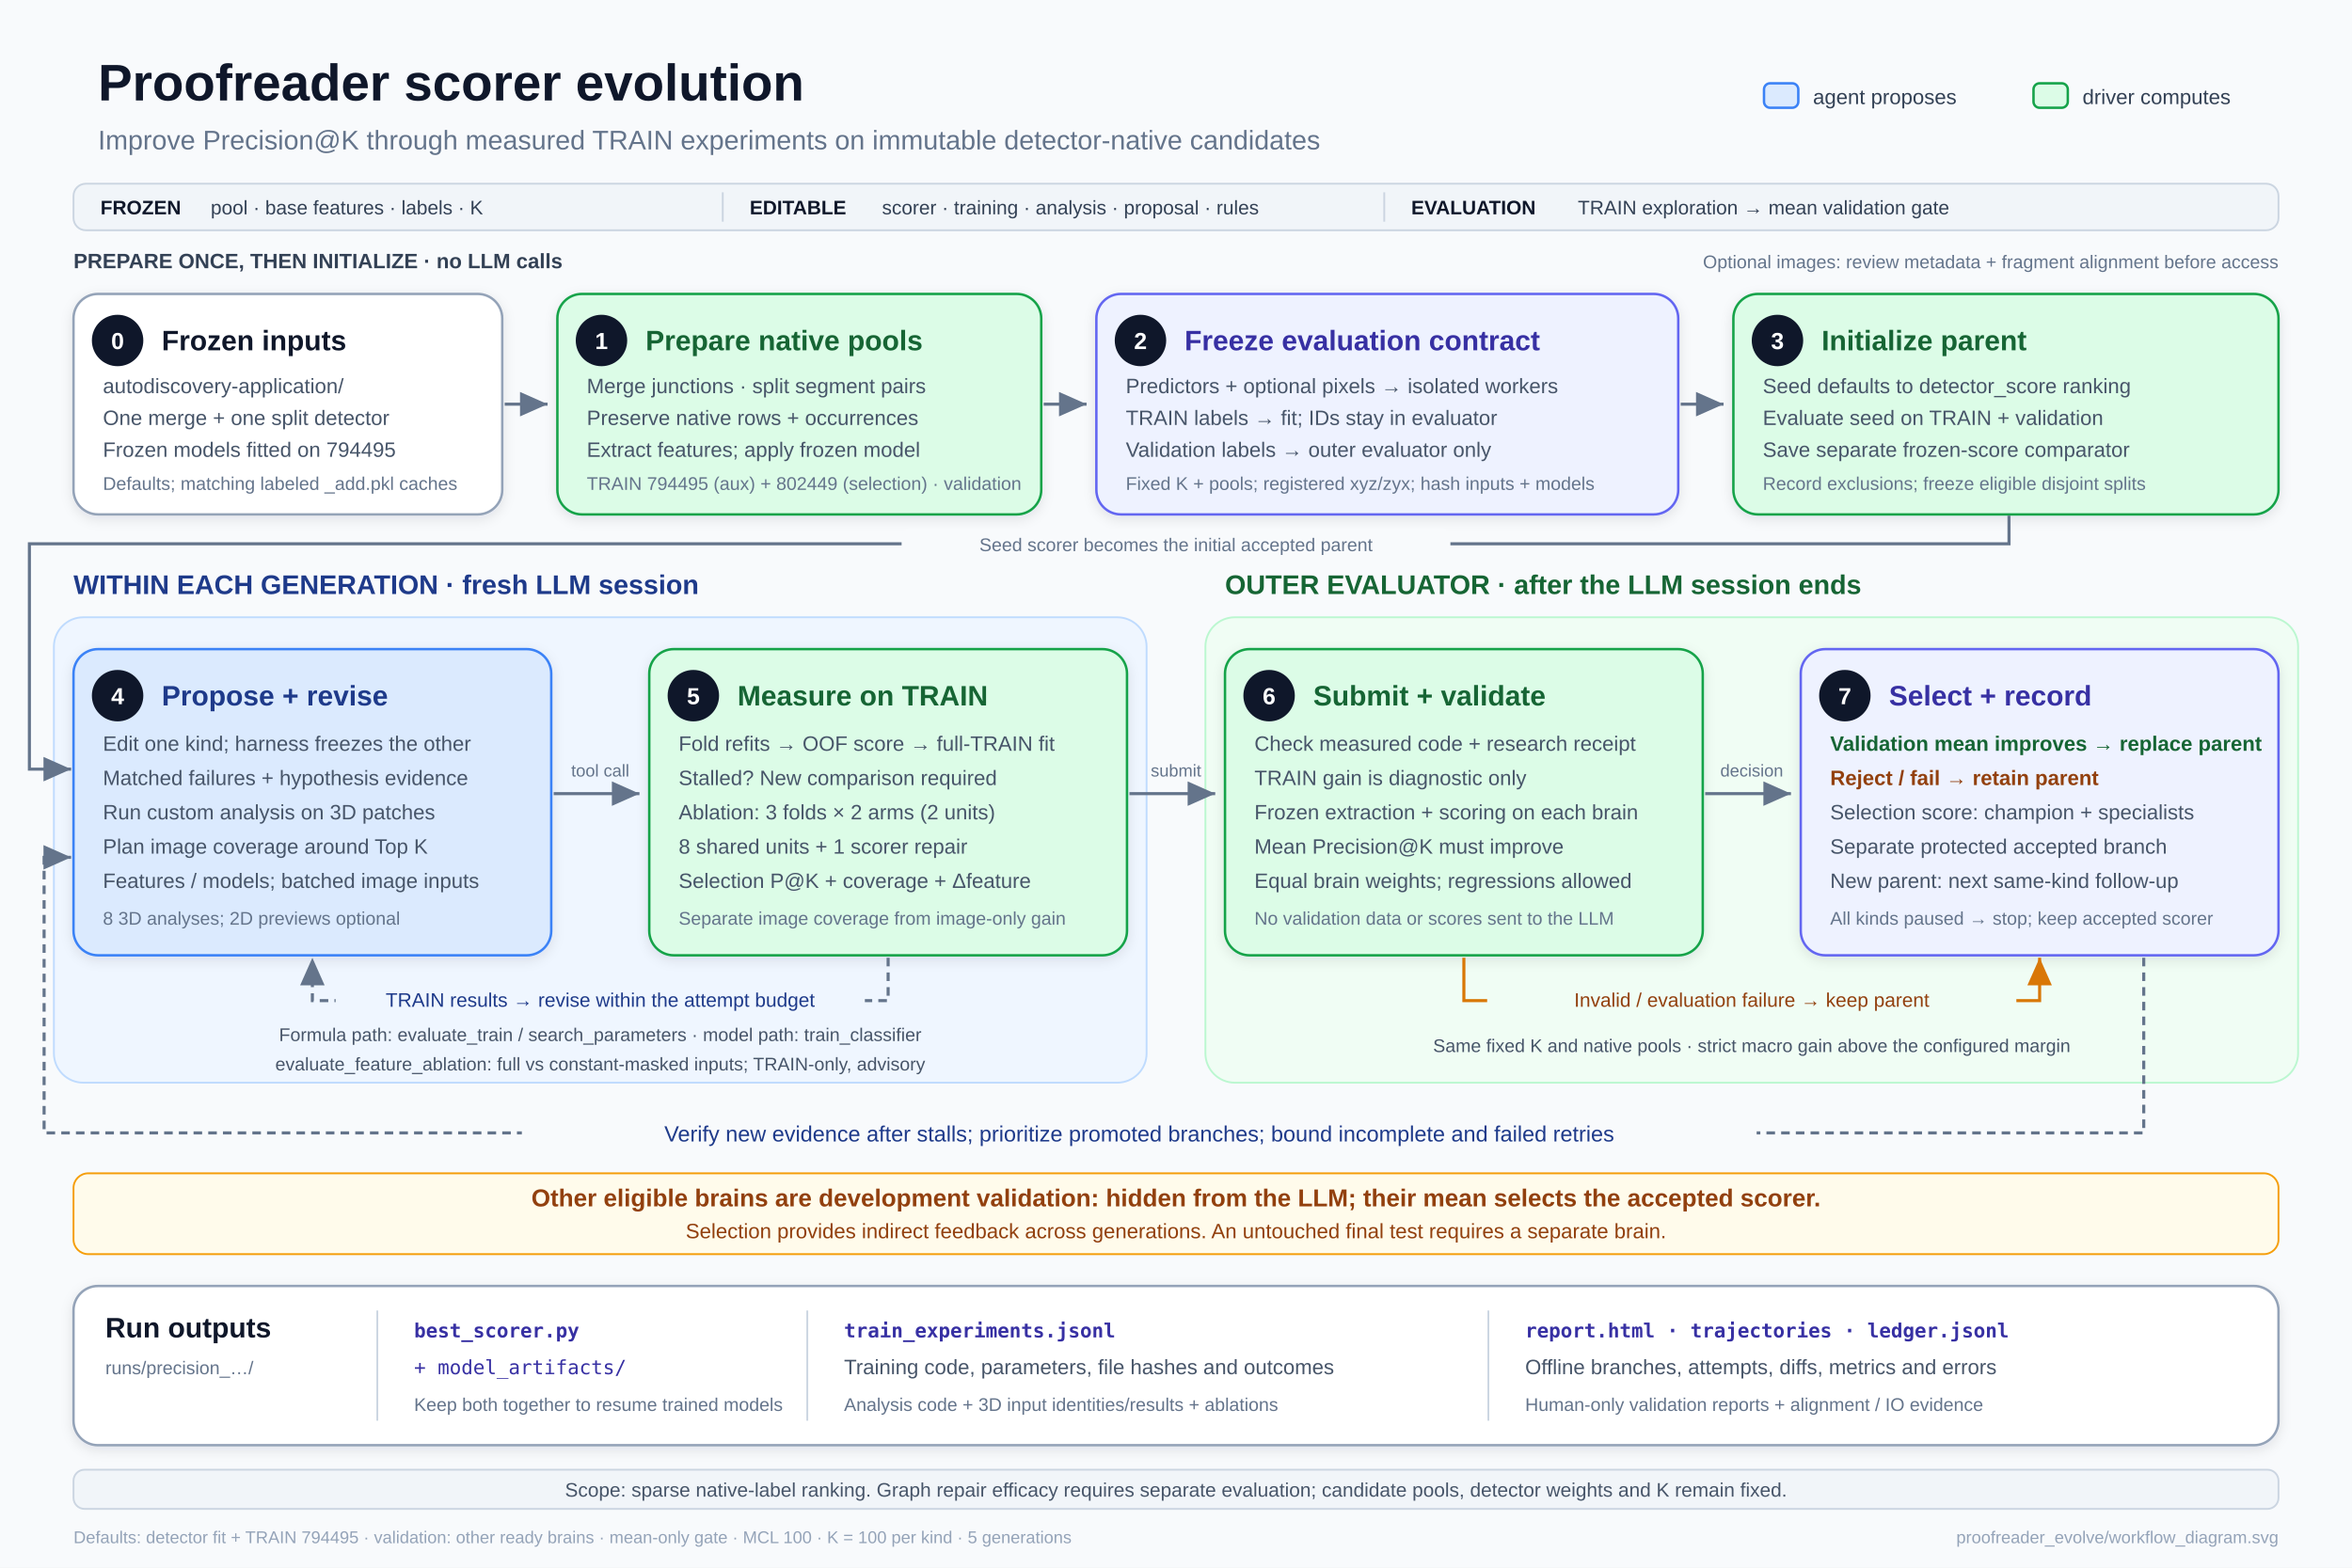
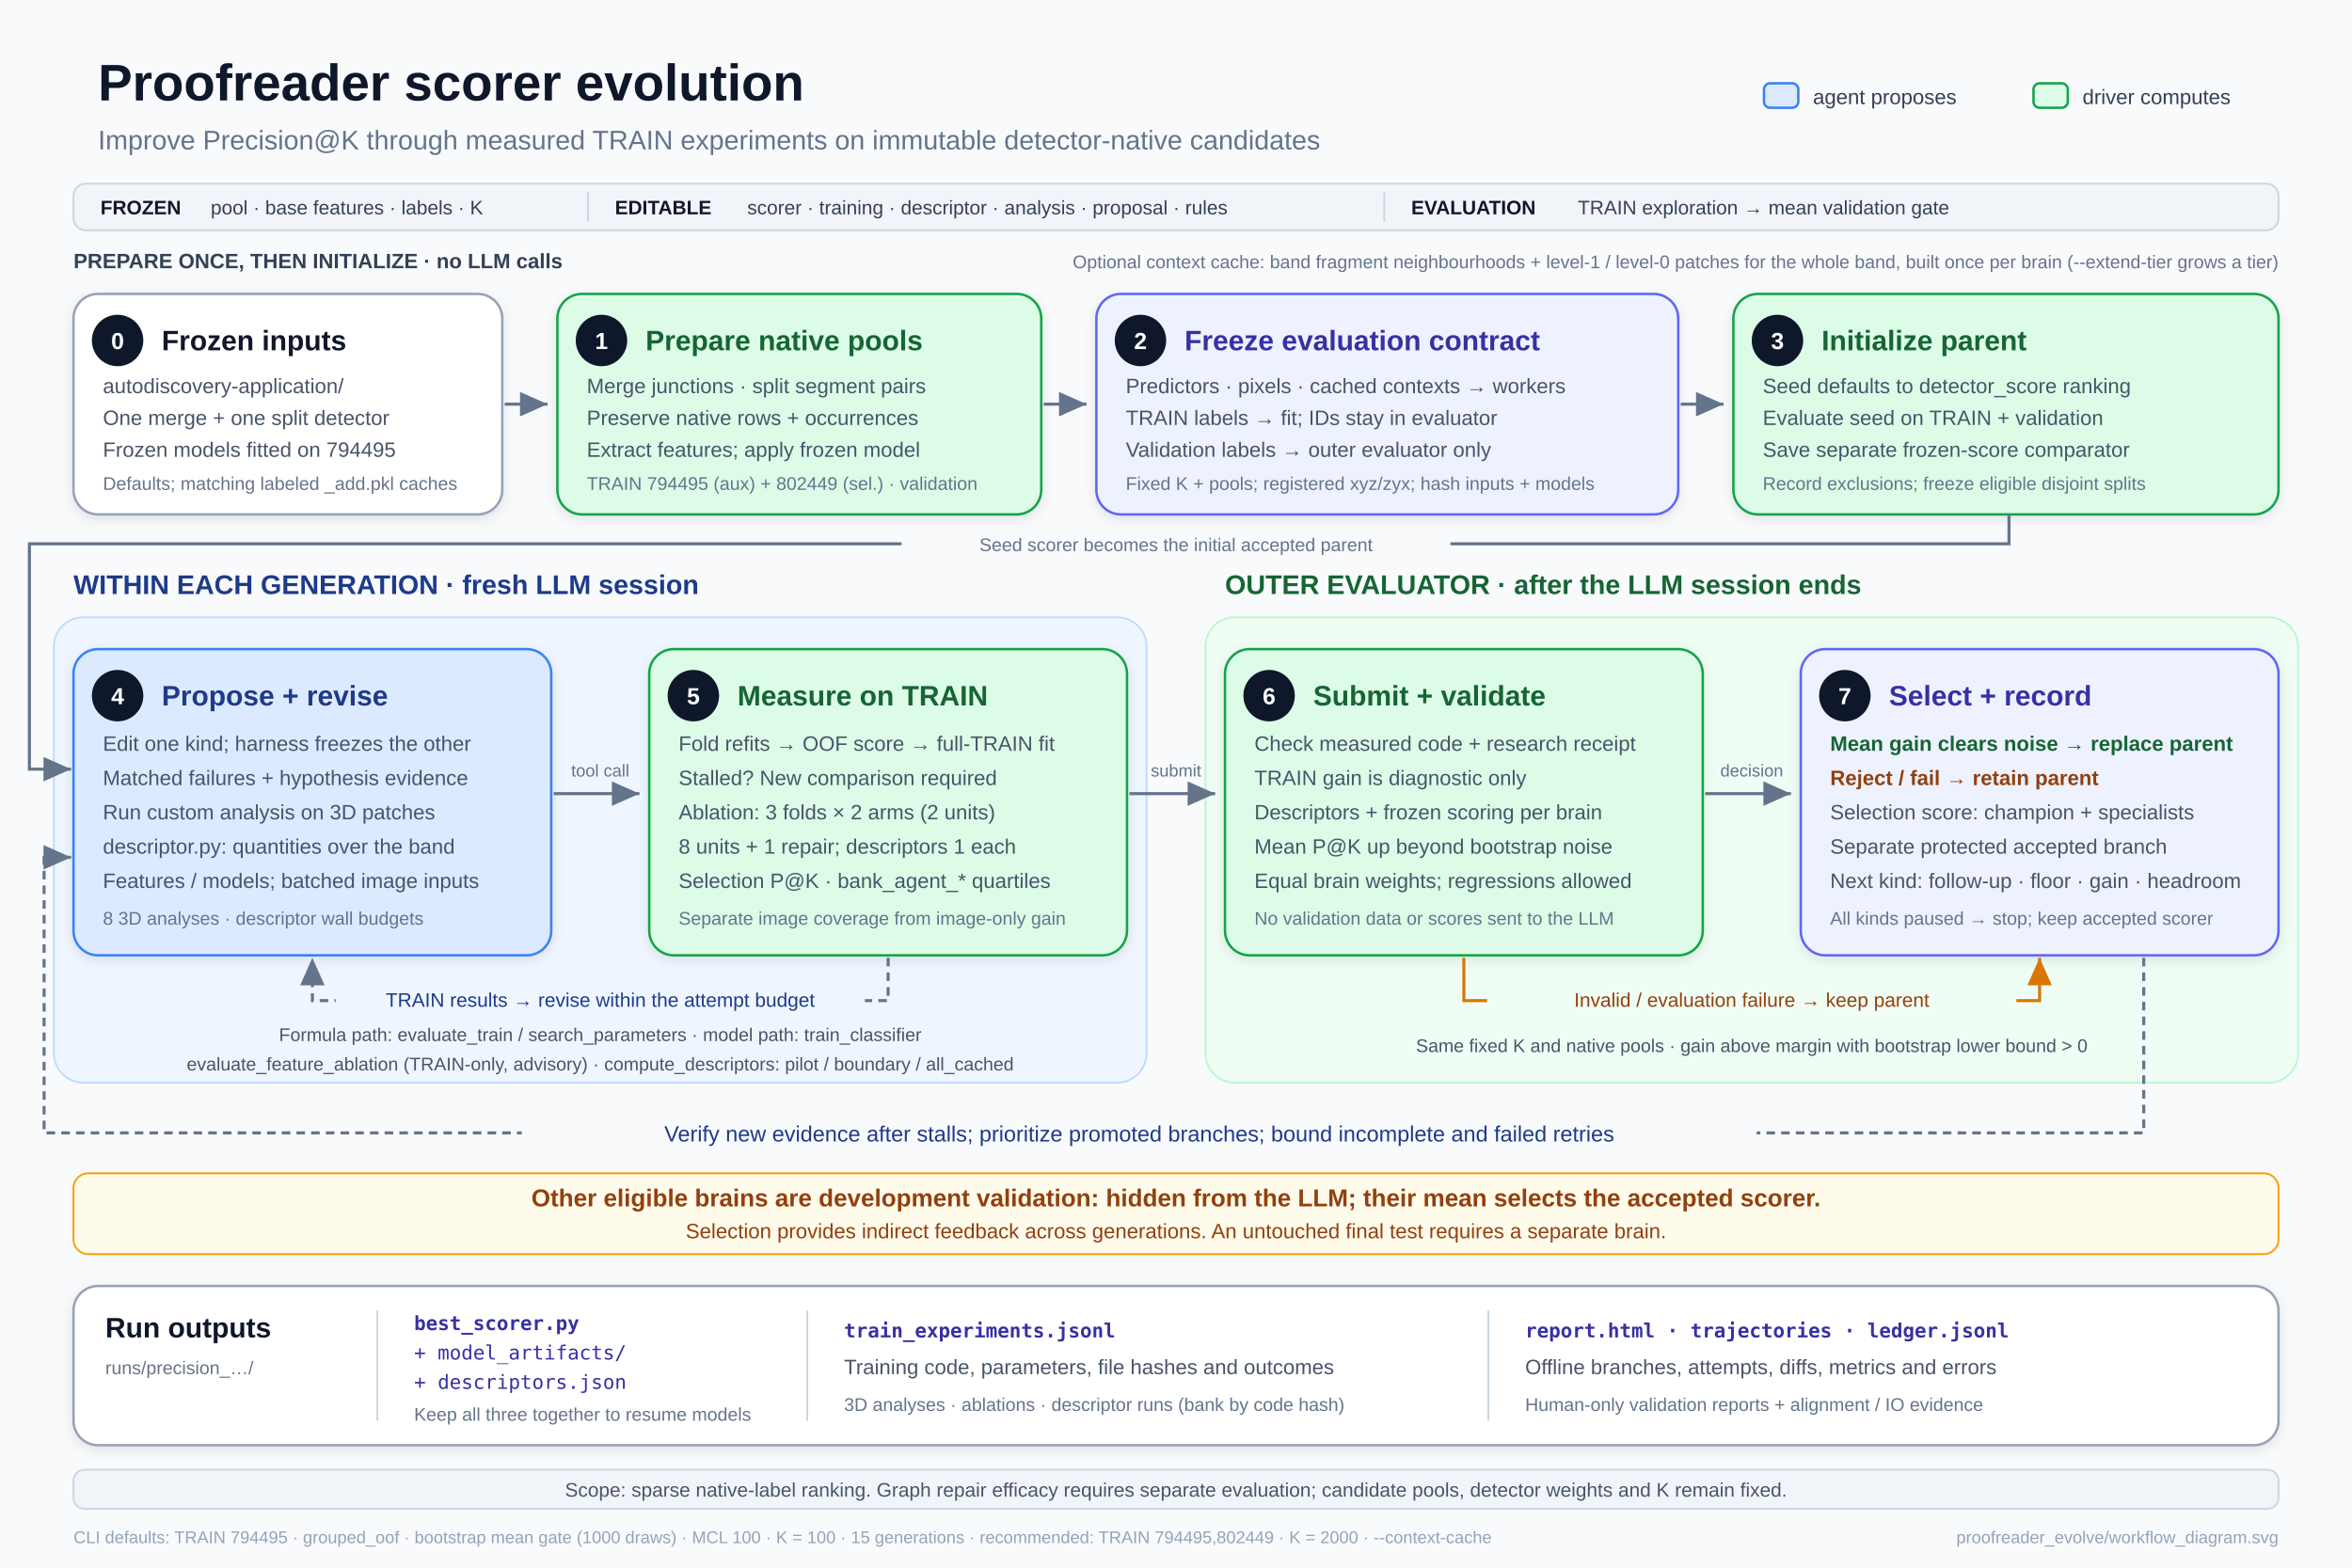
<svg xmlns="http://www.w3.org/2000/svg" width="1920" height="1280" viewBox="0 0 1920 1280" font-family="'Helvetica Neue',Arial,sans-serif" role="img" aria-labelledby="title description">
  <defs>
    <marker id="arrow" markerWidth="10" markerHeight="10" refX="9" refY="5" orient="auto">
      <path d="M0,1 L9,5 L0,9 z" fill="#64748b" />
    </marker>
    <marker id="reject-arrow" markerWidth="10" markerHeight="10" refX="9" refY="5" orient="auto">
      <path d="M0,1 L9,5 L0,9 z" fill="#d97706" />
    </marker>
    <filter id="shadow" x="-10%" y="-10%" width="120%" height="130%">
      <feDropShadow dx="0" dy="3" stdDeviation="5" flood-color="#0f172a" flood-opacity="0.10" />
    </filter>
    <style>
      .heading { font-size: 23px; font-weight: 700; fill: #0f172a; }
      .body { font-size: 17px; fill: #475569; }
      .note { font-size: 15px; fill: #64748b; }
      .code { font-family: monospace; font-size: 16px; fill: #3730a3; }
      .agent-title { fill: #1e3a8a; }
      .compute-title { fill: #166534; }
      .contract-title { fill: #3730a3; }
      .step { font-size: 19px; font-weight: 700; text-anchor: middle; fill: #ffffff; }
      .flow { fill: none; stroke: #64748b; stroke-width: 2.5; marker-end: url(#arrow); }
      .feedback { fill: none; stroke: #64748b; stroke-width: 2.5; stroke-dasharray: 7 5; marker-end: url(#arrow); }
      .reject { fill: none; stroke: #d97706; stroke-width: 2.5; marker-end: url(#reject-arrow); }
    </style>
  </defs>
  <rect width="1920" height="1280" fill="#f8fafc" />
  <text x="80" y="82" font-size="42" font-weight="700" fill="#0f172a">Proofreader scorer evolution</text>
  <text x="80" y="122" font-size="22" fill="#64748b">Improve Precision@K through measured TRAIN experiments on immutable detector-native candidates</text>
  <g id="legend">
    <rect x="1440" y="68" width="28" height="20" rx="5" fill="#dbeafe" stroke="#3b82f6" stroke-width="2" />
    <text x="1480" y="85" font-size="17" fill="#334155">agent proposes</text>
    <rect x="1660" y="68" width="28" height="20" rx="5" fill="#dcfce7" stroke="#16a34a" stroke-width="2" />
    <text x="1700" y="85" font-size="17" fill="#334155">driver computes</text>
  </g>
  <rect x="60" y="150" width="1800" height="38" rx="10" fill="#f1f5f9" stroke="#cbd5e1" stroke-width="1.5" />
-   <line x1="590" y1="157" x2="590" y2="181" stroke="#cbd5e1" stroke-width="1.5" />
+   <line x1="480" y1="157" x2="480" y2="181" stroke="#cbd5e1" stroke-width="1.5" />
  <line x1="1130" y1="157" x2="1130" y2="181" stroke="#cbd5e1" stroke-width="1.5" />
  <text x="82" y="175" font-size="16" font-weight="700" fill="#0f172a">FROZEN</text>
  <text x="172" y="175" font-size="16" fill="#334155">pool · base features · labels · K</text>
-   <text x="612" y="175" font-size="16" font-weight="700" fill="#0f172a">EDITABLE</text>
-   <text x="720" y="175" font-size="16" fill="#334155">scorer · training · analysis · proposal · rules</text>
+   <text x="502" y="175" font-size="16" font-weight="700" fill="#0f172a">EDITABLE</text>
+   <text x="610" y="175" font-size="16" fill="#334155">scorer · training · descriptor · analysis · proposal · rules</text>
  <text x="1152" y="175" font-size="16" font-weight="700" fill="#0f172a">EVALUATION</text>
  <text x="1288" y="175" font-size="16" fill="#334155">TRAIN exploration → mean validation gate</text>
  <text x="60" y="219" font-size="17" font-weight="700" fill="#334155">PREPARE ONCE, THEN INITIALIZE · no LLM calls</text>
-   <text x="1860" y="219" font-size="15" text-anchor="end" fill="#64748b">Optional images: review metadata + fragment alignment before access</text>
+   <text x="1860" y="219" font-size="15" text-anchor="end" fill="#64748b">Optional context cache: band fragment neighbourhoods + level-1 / level-0 patches for the whole band, built once per brain (--extend-tier grows a tier)</text>
  <g id="frozen-inputs" data-box="60 240 350 180">
    <rect x="60" y="240" width="350" height="180" rx="20" fill="#ffffff" stroke="#94a3b8" stroke-width="2" filter="url(#shadow)" />
    <circle cx="96" cy="278" r="21" fill="#0f172a" />
    <text x="96" y="285" class="step">0</text>
    <text x="132" y="286" class="heading">Frozen inputs</text>
    <text x="84" y="321" class="body">autodiscovery-application/</text>
    <text x="84" y="347" class="body">One merge + one split detector</text>
    <text x="84" y="373" class="body">Frozen models fitted on 794495</text>
    <text x="84" y="400" class="note">Defaults; matching labeled _add.pkl caches</text>
  </g>
  <path d="M412 330 H447" class="flow" />
  <g id="native-preparation" data-box="455 240 395 180">
    <rect x="455" y="240" width="395" height="180" rx="20" fill="#dcfce7" stroke="#16a34a" stroke-width="2" filter="url(#shadow)" />
    <circle cx="491" cy="278" r="21" fill="#0f172a" />
    <text x="491" y="285" class="step">1</text>
    <text x="527" y="286" class="heading compute-title">Prepare native pools</text>
    <text x="479" y="321" class="body">Merge junctions · split segment pairs</text>
    <text x="479" y="347" class="body">Preserve native rows + occurrences</text>
    <text x="479" y="373" class="body">Extract features; apply frozen model</text>
-     <text x="479" y="400" class="note">TRAIN 794495 (aux) + 802449 (selection) · validation</text>
+     <text x="479" y="400" class="note">TRAIN 794495 (aux) + 802449 (sel.) · validation</text>
  </g>
  <path d="M852 330 H887" class="flow" />
  <g id="frozen-tables" data-box="895 240 475 180">
    <rect x="895" y="240" width="475" height="180" rx="20" fill="#eef2ff" stroke="#6366f1" stroke-width="2" filter="url(#shadow)" />
    <circle cx="931" cy="278" r="21" fill="#0f172a" />
    <text x="931" y="285" class="step">2</text>
    <text x="967" y="286" class="heading contract-title">Freeze evaluation contract</text>
-     <text x="919" y="321" class="body">Predictors + optional pixels → isolated workers</text>
+     <text x="919" y="321" class="body">Predictors · pixels · cached contexts → workers</text>
    <text x="919" y="347" class="body">TRAIN labels → fit; IDs stay in evaluator</text>
    <text x="919" y="373" class="body">Validation labels → outer evaluator only</text>
    <text x="919" y="400" class="note">Fixed K + pools; registered xyz/zyx; hash inputs + models</text>
  </g>
  <path d="M1372 330 H1407" class="flow" />
  <g id="initialize-parent" data-box="1415 240 445 180">
    <rect x="1415" y="240" width="445" height="180" rx="20" fill="#dcfce7" stroke="#16a34a" stroke-width="2" filter="url(#shadow)" />
    <circle cx="1451" cy="278" r="21" fill="#0f172a" />
    <text x="1451" y="285" class="step">3</text>
    <text x="1487" y="286" class="heading compute-title">Initialize parent</text>
    <text x="1439" y="321" class="body">Seed defaults to detector_score ranking</text>
    <text x="1439" y="347" class="body">Evaluate seed on TRAIN + validation</text>
    <text x="1439" y="373" class="body">Save separate frozen-score comparator</text>
    <text x="1439" y="400" class="note">Record exclusions; freeze eligible disjoint splits</text>
  </g>
  <rect x="44" y="504" width="892" height="380" rx="24" fill="#eff6ff" stroke="#bfdbfe" stroke-width="1.5" />
  <rect x="984" y="504" width="892" height="380" rx="24" fill="#f0fdf4" stroke="#bbf7d0" stroke-width="1.5" />
  <path d="M1640 421 V444 H24 V628 H58" class="flow" />
  <rect x="736" y="432" width="448" height="24" rx="6" fill="#f8fafc" />
  <text x="960" y="450" font-size="15" text-anchor="middle" fill="#64748b">Seed scorer becomes the initial accepted parent</text>
  <text x="60" y="485" font-size="22" font-weight="700" fill="#1e3a8a">WITHIN EACH GENERATION · fresh LLM session</text>
  <text x="1000" y="485" font-size="22" font-weight="700" fill="#166534">OUTER EVALUATOR · after the LLM session ends</text>
  <g id="revise-scorer" data-box="60 530 390 250">
    <rect x="60" y="530" width="390" height="250" rx="20" fill="#dbeafe" stroke="#3b82f6" stroke-width="2" filter="url(#shadow)" />
    <circle cx="96" cy="568" r="21" fill="#0f172a" />
    <text x="96" y="575" class="step">4</text>
    <text x="132" y="576" class="heading agent-title">Propose + revise</text>
    <text x="84" y="613" class="body">Edit one kind; harness freezes the other</text>
    <text x="84" y="641" class="body">Matched failures + hypothesis evidence</text>
    <text x="84" y="669" class="body">Run custom analysis on 3D patches</text>
-     <text x="84" y="697" class="body">Plan image coverage around Top K</text>
+     <text x="84" y="697" class="body">descriptor.py: quantities over the band</text>
    <text x="84" y="725" class="body">Features / models; batched image inputs</text>
-     <text x="84" y="755" class="note">8 3D analyses; 2D previews optional</text>
+     <text x="84" y="755" class="note">8 3D analyses · descriptor wall budgets</text>
  </g>
  <path d="M452 648 H522" class="flow" />
  <text x="490" y="634" font-size="14" text-anchor="middle" fill="#64748b">tool call</text>
  <g id="train-experiments" data-box="530 530 390 250">
    <rect x="530" y="530" width="390" height="250" rx="20" fill="#dcfce7" stroke="#16a34a" stroke-width="2" filter="url(#shadow)" />
    <circle cx="566" cy="568" r="21" fill="#0f172a" />
    <text x="566" y="575" class="step">5</text>
    <text x="602" y="576" class="heading compute-title">Measure on TRAIN</text>
    <text x="554" y="613" class="body">Fold refits → OOF score → full-TRAIN fit</text>
    <text x="554" y="641" class="body">Stalled? New comparison required</text>
    <text x="554" y="669" class="body">Ablation: 3 folds × 2 arms (2 units)</text>
-     <text x="554" y="697" class="body">8 shared units + 1 scorer repair</text>
-     <text x="554" y="725" class="body">Selection P@K + coverage + Δfeature</text>
+     <text x="554" y="697" class="body">8 units + 1 repair; descriptors 1 each</text>
+     <text x="554" y="725" class="body">Selection P@K · bank_agent_* quartiles</text>
    <text x="554" y="755" class="note">Separate image coverage from image-only gain</text>
  </g>
  <path d="M922 648 H992" class="flow" />
  <text x="960" y="634" font-size="14" text-anchor="middle" fill="#64748b">submit</text>
  <g id="validation-gate" data-box="1000 530 390 250">
    <rect x="1000" y="530" width="390" height="250" rx="20" fill="#dcfce7" stroke="#16a34a" stroke-width="2" filter="url(#shadow)" />
    <circle cx="1036" cy="568" r="21" fill="#0f172a" />
    <text x="1036" y="575" class="step">6</text>
    <text x="1072" y="576" class="heading compute-title">Submit + validate</text>
    <text x="1024" y="613" class="body">Check measured code + research receipt</text>
    <text x="1024" y="641" class="body">TRAIN gain is diagnostic only</text>
-     <text x="1024" y="669" class="body">Frozen extraction + scoring on each brain</text>
-     <text x="1024" y="697" class="body">Mean Precision@K must improve</text>
+     <text x="1024" y="669" class="body">Descriptors + frozen scoring per brain</text>
+     <text x="1024" y="697" class="body">Mean P@K up beyond bootstrap noise</text>
    <text x="1024" y="725" class="body">Equal brain weights; regressions allowed</text>
    <text x="1024" y="755" class="note">No validation data or scores sent to the LLM</text>
  </g>
  <path d="M1392 648 H1462" class="flow" />
  <text x="1430" y="634" font-size="14" text-anchor="middle" fill="#64748b">decision</text>
  <g id="select-and-record" data-box="1470 530 390 250">
    <rect x="1470" y="530" width="390" height="250" rx="20" fill="#eef2ff" stroke="#6366f1" stroke-width="2" filter="url(#shadow)" />
    <circle cx="1506" cy="568" r="21" fill="#0f172a" />
    <text x="1506" y="575" class="step">7</text>
    <text x="1542" y="576" class="heading contract-title">Select + record</text>
-     <text x="1494" y="613" font-size="17" font-weight="600" fill="#166534">Validation mean improves → replace parent</text>
+     <text x="1494" y="613" font-size="17" font-weight="600" fill="#166534">Mean gain clears noise → replace parent</text>
    <text x="1494" y="641" font-size="17" font-weight="600" fill="#92400e">Reject / fail → retain parent</text>
    <text x="1494" y="669" class="body">Selection score: champion + specialists</text>
    <text x="1494" y="697" class="body">Separate protected accepted branch</text>
-     <text x="1494" y="725" class="body">New parent: next same-kind follow-up</text>
+     <text x="1494" y="725" class="body">Next kind: follow-up · floor · gain · headroom</text>
    <text x="1494" y="755" class="note">All kinds paused → stop; keep accepted scorer</text>
  </g>
  <path d="M725 782 V817 H255 V782" class="feedback" />
  <rect x="274" y="804" width="432" height="25" rx="6" fill="#eff6ff" />
  <text x="490" y="822" font-size="16" text-anchor="middle" fill="#1e3a8a">TRAIN results → revise within the attempt budget</text>
  <text x="490" y="850" font-size="15" text-anchor="middle" fill="#475569">Formula path: evaluate_train / search_parameters · model path: train_classifier</text>
-   <text x="490" y="874" font-size="15" text-anchor="middle" fill="#475569">evaluate_feature_ablation: full vs constant-masked inputs; TRAIN-only, advisory</text>
+   <text x="490" y="874" font-size="15" text-anchor="middle" fill="#475569">evaluate_feature_ablation (TRAIN-only, advisory) · compute_descriptors: pilot / boundary / all_cached</text>
  <path d="M1195 782 V817 H1665 V782" class="reject" />
  <rect x="1214" y="804" width="432" height="25" rx="6" fill="#f0fdf4" />
  <text x="1430" y="822" font-size="16" text-anchor="middle" fill="#92400e">Invalid / evaluation failure → keep parent</text>
-   <text x="1430" y="859" font-size="15" text-anchor="middle" fill="#475569">Same fixed K and native pools · strict macro gain above the configured margin</text>
+   <text x="1430" y="859" font-size="15" text-anchor="middle" fill="#475569">Same fixed K and native pools · gain above margin with bootstrap lower bound &gt; 0</text>
  <path d="M1750 782 V925 H36 V700 H58" class="feedback" />
  <rect x="426" y="912" width="1008" height="27" rx="6" fill="#f8fafc" />
  <text x="930" y="932" font-size="18" text-anchor="middle" fill="#1e3a8a">Verify new evidence after stalls; prioritize promoted branches; bound incomplete and failed retries</text>
  <g id="validation-boundary">
    <rect x="60" y="958" width="1800" height="66" rx="12" fill="#fffbeb" stroke="#f59e0b" stroke-width="1.5" />
    <text x="960" y="985" font-size="20" font-weight="700" text-anchor="middle" fill="#92400e">Other eligible brains are development validation: hidden from the LLM; their mean selects the accepted scorer.</text>
    <text x="960" y="1011" font-size="17" text-anchor="middle" fill="#92400e">Selection provides indirect feedback across generations. An untouched final test requires a separate brain.</text>
  </g>
  <g id="run-outputs" data-box="60 1050 1800 130">
    <rect x="60" y="1050" width="1800" height="130" rx="20" fill="#ffffff" stroke="#94a3b8" stroke-width="2" filter="url(#shadow)" />
    <text x="86" y="1092" class="heading">Run outputs</text>
    <text x="86" y="1122" class="note">runs/precision_…/</text>
    <line x1="308" y1="1070" x2="308" y2="1160" stroke="#cbd5e1" stroke-width="1.5" />
-     <text x="338" y="1092" class="code" font-weight="700">best_scorer.py</text>
-     <text x="338" y="1122" class="code">+ model_artifacts/</text>
-     <text x="338" y="1152" class="note">Keep both together to resume trained models</text>
+     <text x="338" y="1086" class="code" font-weight="700">best_scorer.py</text>
+     <text x="338" y="1110" class="code">+ model_artifacts/</text>
+     <text x="338" y="1134" class="code">+ descriptors.json</text>
+     <text x="338" y="1160" class="note">Keep all three together to resume models</text>
    <line x1="659" y1="1070" x2="659" y2="1160" stroke="#cbd5e1" stroke-width="1.5" />
    <text x="689" y="1092" class="code" font-weight="700">train_experiments.jsonl</text>
    <text x="689" y="1122" class="body">Training code, parameters, file hashes and outcomes</text>
-     <text x="689" y="1152" class="note">Analysis code + 3D input identities/results + ablations</text>
+     <text x="689" y="1152" class="note">3D analyses · ablations · descriptor runs (bank by code hash)</text>
    <line x1="1215" y1="1070" x2="1215" y2="1160" stroke="#cbd5e1" stroke-width="1.5" />
    <text x="1245" y="1092" class="code" font-weight="700">report.html · trajectories · ledger.jsonl</text>
    <text x="1245" y="1122" class="body">Offline branches, attempts, diffs, metrics and errors</text>
    <text x="1245" y="1152" class="note">Human-only validation reports + alignment / IO evidence</text>
  </g>
  <rect x="60" y="1200" width="1800" height="32" rx="9" fill="#f1f5f9" stroke="#cbd5e1" stroke-width="1.5" />
  <text x="960" y="1222" font-size="16" text-anchor="middle" fill="#475569">Scope: sparse native-label ranking. Graph repair efficacy requires separate evaluation; candidate pools, detector weights and K remain fixed.</text>
-   <text x="60" y="1260" font-size="14" fill="#94a3b8">Defaults: detector fit + TRAIN 794495 · validation: other ready brains · mean-only gate · MCL 100 · K = 100 per kind · 5 generations</text>
+   <text x="60" y="1260" font-size="14" fill="#94a3b8">CLI defaults: TRAIN 794495 · grouped_oof · bootstrap mean gate (1000 draws) · MCL 100 · K = 100 · 15 generations · recommended: TRAIN 794495,802449 · K = 2000 · --context-cache</text>
  <text x="1860" y="1260" font-size="14" text-anchor="end" fill="#94a3b8">proofreader_evolve/workflow_diagram.svg</text>
</svg>
